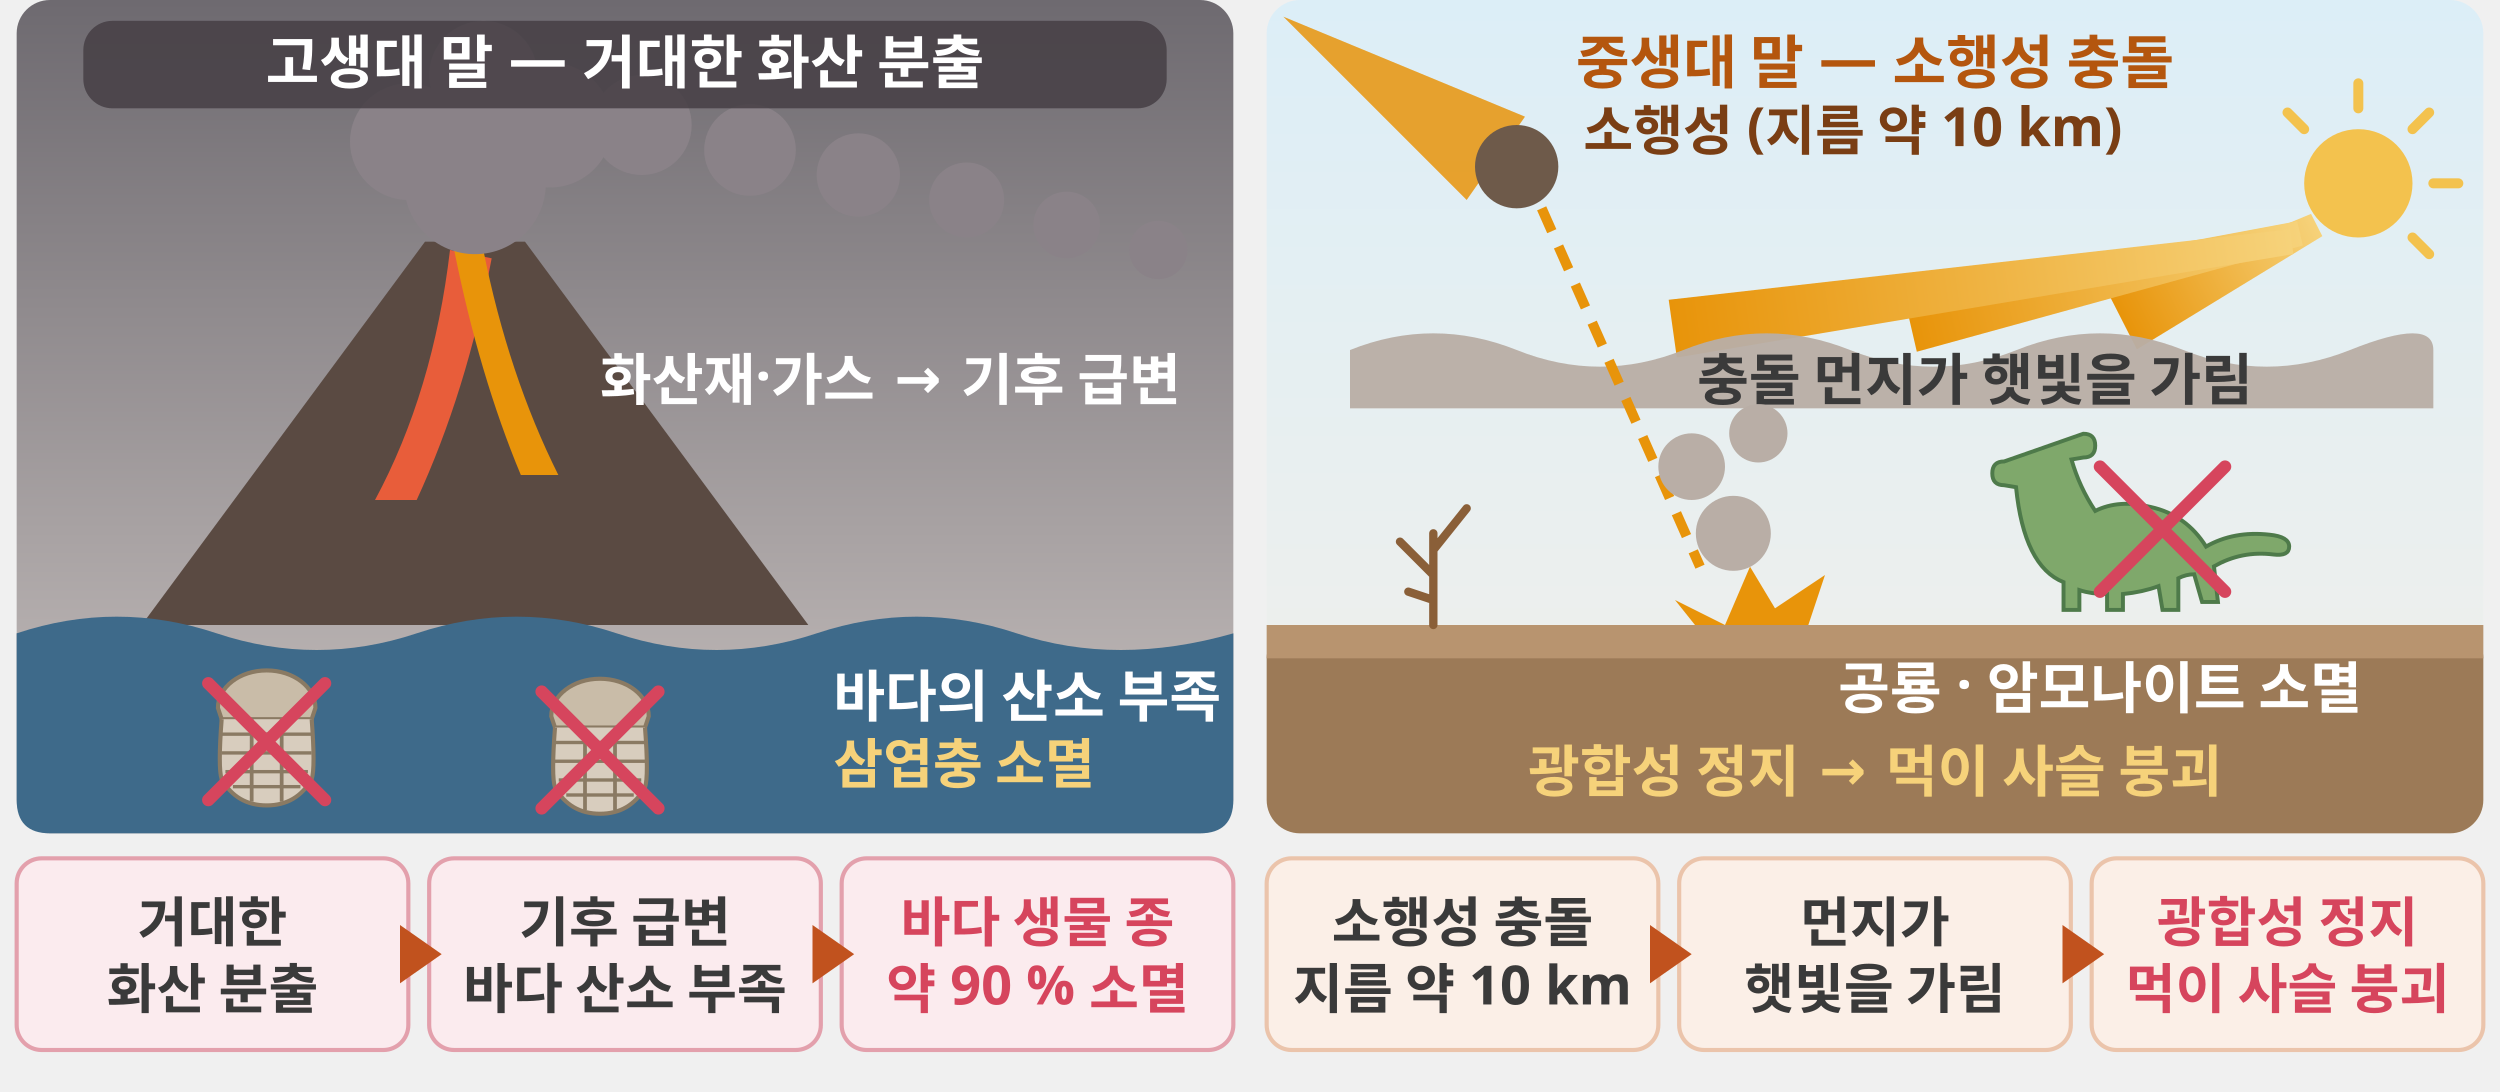
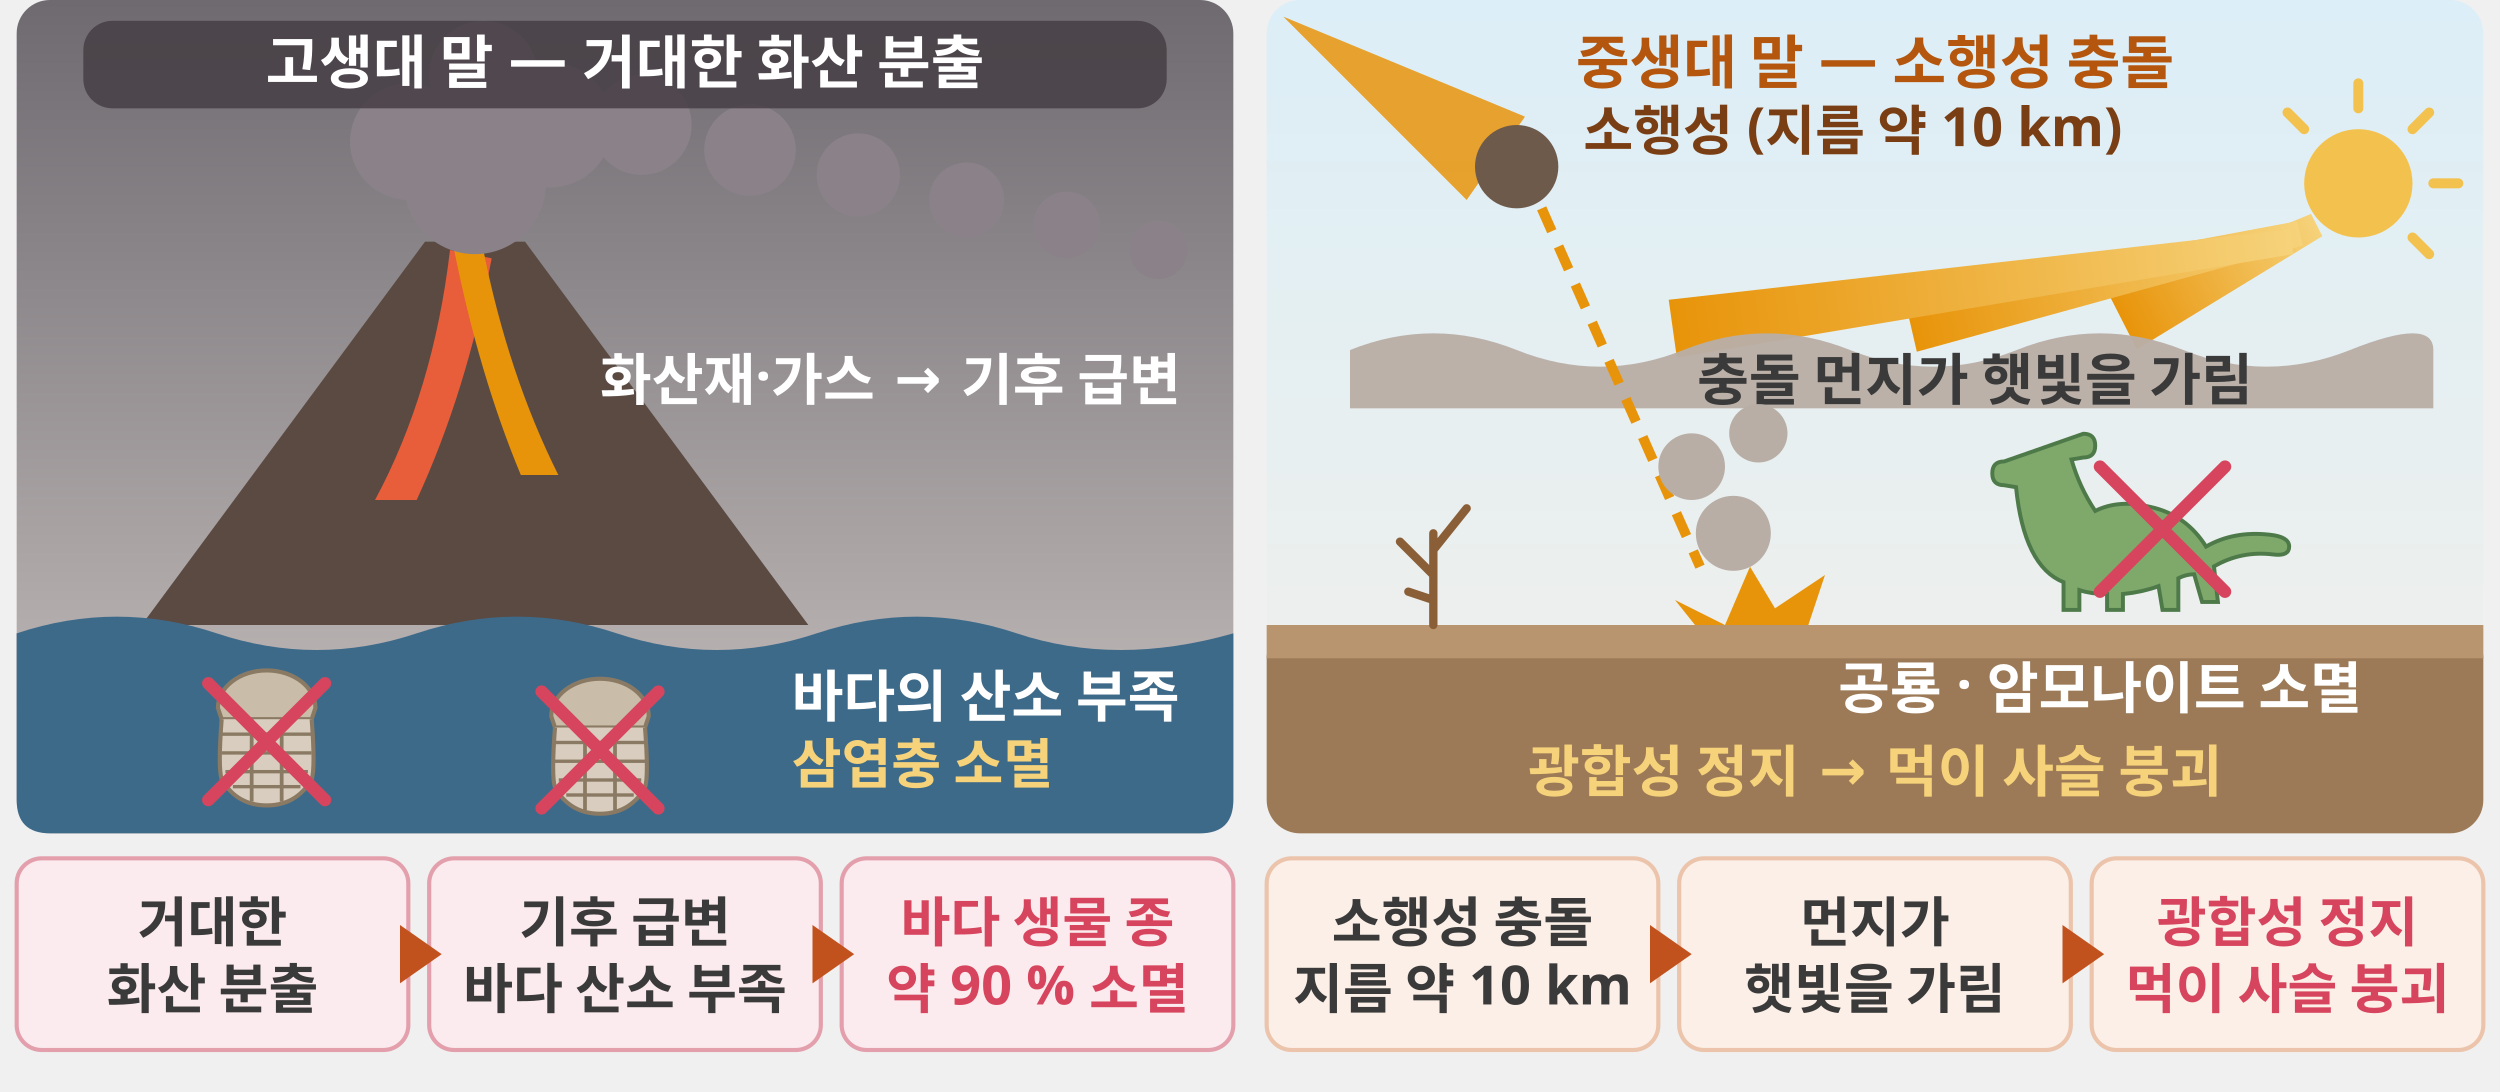
<svg width="600" height="262" viewBox="0 0 600 262" font-family="PC Sans">
  <defs>
    <linearGradient id="f4ash-2101-04" x1="0" y1="0" x2="0" y2="1">
      <stop offset="0" stop-color="#6E6A70" />
      <stop offset="1" stop-color="#C9C2C0" />
    </linearGradient>
    <linearGradient id="f4sky-2101-04" x1="0" y1="0" x2="0" y2="1">
      <stop offset="0" stop-color="#DCEEF7" />
      <stop offset="1" stop-color="#F2F0EA" />
    </linearGradient>
    <linearGradient id="f4beam-2101-04" x1="0" y1="0" x2="1" y2="0">
      <stop offset="0" stop-color="#F6D27A" />
      <stop offset="1" stop-color="#E8940A" />
    </linearGradient>
  </defs>
  <g transform="translate(4,0)">
    <rect width="292" height="200" rx="8" fill="url(#f4ash-2101-04)" />
    <path d="M30,150 L98,58 L122,58 L190,150 Z" fill="#5A4A42" />
    <path d="M104,60 q-4,34 -18,60 l10,0 q12,-26 18,-58 z" fill="#E85D3A" />
    <path d="M112,60 q6,30 18,54 l-9,0 q-10,-24 -16,-54 z" fill="#E8940A" />
    <g fill="#8A8288">
      <circle cx="110" cy="44" r="17" />
      <circle cx="94" cy="34" r="14" />
      <circle cx="128" cy="30" r="15" />
      <circle cx="112" cy="18" r="13" />
      <circle cx="150" cy="30" r="12" />
      <circle cx="176" cy="36" r="11" />
      <circle cx="202" cy="42" r="10" />
      <circle cx="228" cy="48" r="9" />
      <circle cx="252" cy="54" r="8" />
      <circle cx="274" cy="60" r="7" />
    </g>
    <rect x="16" y="5" width="260" height="21" rx="7" fill="#453E44" opacity="0.85" />
    <text x="146" y="20" text-anchor="middle" font-size="14" font-weight="900" fill="#fff">고생대 말 — 거대한 화산 분출</text>
    <text x="140" y="96" font-size="13.5" font-weight="800" fill="#fff">화산재·가스 → 기후 급변</text>
    <path d="M0,152 q24,-8 48,0 t48,0 t48,0 t48,0 t48,0 t52,0 v40 q0,8 -8,8 h-276 q-8,0 -8,-8 z" fill="#3E6A8A" />
    <g transform="translate(60,178) scale(0.9)">
      <path d="M-13,-9 a13,10 0 0 1 26,0 l-1,3 h-24 Z" fill="#C9BCA8" stroke="#8A7A63" stroke-width="1.1" />
      <path d="M-12,-6 q-1,13 0,16 q4,7 12,7 q8,0 12,-7 q1,-3 0,-16" fill="#D8CDBE" stroke="#8A7A63" stroke-width="1.1" />
      <path d="M-12,-2 h24 M-12,3 h24 M-11,8 h22 M-9,12 h18" stroke="#8A7A63" stroke-width="0.9" fill="none" />
      <path d="M-4,-6 v22 M4,-6 v22" stroke="#8A7A63" stroke-width="1" fill="none" />
    </g>
    <path d="M46,164 l28,28 M74,164 l-28,28" stroke="#D6455D" stroke-width="3" stroke-linecap="round" />
    <g transform="translate(140,180) scale(0.9)">
      <path d="M-13,-9 a13,10 0 0 1 26,0 l-1,3 h-24 Z" fill="#C9BCA8" stroke="#8A7A63" stroke-width="1.1" />
      <path d="M-12,-6 q-1,13 0,16 q4,7 12,7 q8,0 12,-7 q1,-3 0,-16" fill="#D8CDBE" stroke="#8A7A63" stroke-width="1.1" />
      <path d="M-12,-2 h24 M-12,3 h24 M-11,8 h22 M-9,12 h18" stroke="#8A7A63" stroke-width="0.9" fill="none" />
      <path d="M-4,-6 v22 M4,-6 v22" stroke="#8A7A63" stroke-width="1" fill="none" />
    </g>
    <path d="M126,166 l28,28 M154,166 l-28,28" stroke="#D6455D" stroke-width="3" stroke-linecap="round" />
-     <text x="196" y="172" font-size="13.5" font-weight="800" fill="#fff">바다의 산소 부족</text>
-     <text x="196" y="188" font-size="13" font-weight="700" fill="#F6D27A">삼엽충 소멸</text>
+     <text x="186" y="172" font-size="13.5" font-weight="800" fill="#fff">바다의 산소 부족</text>
+     <text x="186" y="188" font-size="13" font-weight="700" fill="#F6D27A">삼엽충 소멸</text>
    <g font-size="13" font-weight="800" fill="#3A3A3A" text-anchor="middle">
      <rect x="0" y="206" width="94" height="46" rx="6" fill="#FBEBEE" stroke="#E3A0AC" />
      <text x="47" y="226">거대한</text>
      <text x="47" y="242">화산 분출</text>
      <rect x="99" y="206" width="94" height="46" rx="6" fill="#FBEBEE" stroke="#E3A0AC" />
      <text x="146" y="226">기후 급변</text>
      <text x="146" y="242">바다 산소 부족</text>
      <rect x="198" y="206" width="94" height="46" rx="6" fill="#FBEBEE" stroke="#E3A0AC" />
      <text x="245" y="226" fill="#D6455D">바다 생물 종</text>
      <text x="245" y="242" fill="#D6455D">약 90 % 소멸</text>
    </g>
    <path d="M92,222 L102,229 L92,236 Z M191,222 L201,229 L191,236 Z" fill="#C1521E" />
  </g>
  <g transform="translate(304,0)">
    <rect width="292" height="200" rx="8" fill="url(#f4sky-2101-04)" />
    <text x="146" y="20" text-anchor="middle" font-size="14" font-weight="900" fill="#B4560E">중생대 말 — 소행성 충돌</text>
    <g transform="translate(262,44)">
      <circle r="13" fill="#F3C24E" />
      <g stroke="#F3C24E" stroke-width="2.4" stroke-linecap="round">
        <line y1="-18" y2="-24" />
        <line x1="18" x2="24" />
        <line x1="13" y1="-13" x2="17" y2="-17" />
        <line x1="-13" y1="-13" x2="-17" y2="-17" />
        <line x1="13" y1="13" x2="17" y2="17" />
      </g>
    </g>
    <g transform="translate(252,54) rotate(153)">
      <path d="M0,-3 L52,-7 L52,7 L0,3 Z" fill="url(#f4beam-2101-04)" />
    </g>
    <g transform="translate(248,56) rotate(167)">
      <path d="M0,-3 L96,-7 L96,7 L0,3 Z" fill="url(#f4beam-2101-04)" />
    </g>
    <g transform="translate(246,58) rotate(172)">
      <path d="M0,-3 L150,-7 L150,7 L0,3 Z" fill="url(#f4beam-2101-04)" />
    </g>
    <path d="M20,84 q20,-8 40,0 t40,0 t40,0 t40,0 t40,0 t40,0 t20,0 v14 h-260 z" fill="#B9AEA6" opacity="0.95" />
    <text x="170" y="96" text-anchor="middle" font-size="13.5" font-weight="800" fill="#3A3A3A">충돌 먼지가 햇빛을 가림</text>
    <path d="M62,28 L4,4 L48,48 Z" fill="#E8940A" opacity="0.85" />
    <circle cx="60" cy="40" r="10" fill="#6E5A4A" />
    <text x="76" y="36" font-size="13" font-weight="800" fill="#7A3E14">소행성 (지름 약 10 km)</text>
    <path d="M66,50 L104,136" stroke="#E8940A" stroke-width="2.4" stroke-dasharray="6 4" fill="none" />
    <path d="M110,150 l6,-14 l6,10 l12,-8 l-4,12 l14,2 l-12,6 l8,10 l-14,-4 l-2,12 l-8,-10 l-10,8 l2,-12 l-14,-2 l12,-6 l-8,-10 z" fill="#E8940A" />
    <g fill="#B9AEA6">
      <circle cx="112" cy="128" r="9" />
      <circle cx="102" cy="112" r="8" />
      <circle cx="118" cy="104" r="7" />
    </g>
    <rect x="0" y="150" width="292" height="50" rx="8" fill="#9C7A57" />
    <rect x="0" y="150" width="292" height="8" fill="#B8946F" />
    <g transform="translate(215,87) scale(0.95)">
      <path d="M-40,25 q-3,0 -3,3 q0,3 3,3 l3,0.5 q1,10 4,16 q3,6 8,8 l0,7 l4,0 l0,-5 q3,1 7,1 l0,4 l4,0 l0,-4 q5,-0.5 9,-2 l1,6 l4,0 l0,-8 q2,-1 4,-1 l2,7 l4,0 l-1,-9 q7,-4 15,-3 q4,0.5 4,-2 q0,-2.5 -5,-3 q-9,-1 -16,3 q-5,-8 -14,-10 q-8,-2 -14,1 q-4,-6 -6,-13 l3,-0.5 q3,0 3,-3 q0,-3 -3,-3 Z" fill="#7FA86B" stroke="#4E7A4A" stroke-width="1" />
    </g>
    <path d="M200,112 l30,30 M230,112 l-30,30" stroke="#D6455D" stroke-width="3" stroke-linecap="round" />
    <g stroke="#8A5F38" stroke-width="2" stroke-linecap="round" fill="none">
      <path d="M40,150 v-22 M40,138 l-8,-8 M40,132 l8,-10 M40,144 l-6,-2" />
    </g>
    <text x="200" y="170" text-anchor="middle" font-size="13.5" font-weight="800" fill="#fff">공룡 · 암모나이트 소멸</text>
    <text x="146" y="190" text-anchor="middle" font-size="13.5" font-weight="800" fill="#F6D27A">광합성 정지 → 먹이 사슬 붕괴</text>
    <g font-size="13" font-weight="800" fill="#3A3A3A" text-anchor="middle">
      <rect x="0" y="206" width="94" height="46" rx="6" fill="#FBEFE7" stroke="#EBC4AB" />
      <text x="47" y="226">소행성 충돌</text>
      <text x="47" y="242">지름 약 10 km</text>
      <rect x="99" y="206" width="94" height="46" rx="6" fill="#FBEFE7" stroke="#EBC4AB" />
      <text x="146" y="226">먼지가</text>
      <text x="146" y="242">햇빛을 가림</text>
      <rect x="198" y="206" width="94" height="46" rx="6" fill="#FBEFE7" stroke="#EBC4AB" />
      <text x="245" y="226" fill="#D6455D">광합성 정지</text>
      <text x="245" y="242" fill="#D6455D">먹이 사슬 붕괴</text>
    </g>
    <path d="M92,222 L102,229 L92,236 Z M191,222 L201,229 L191,236 Z" fill="#C1521E" />
  </g>
</svg>
